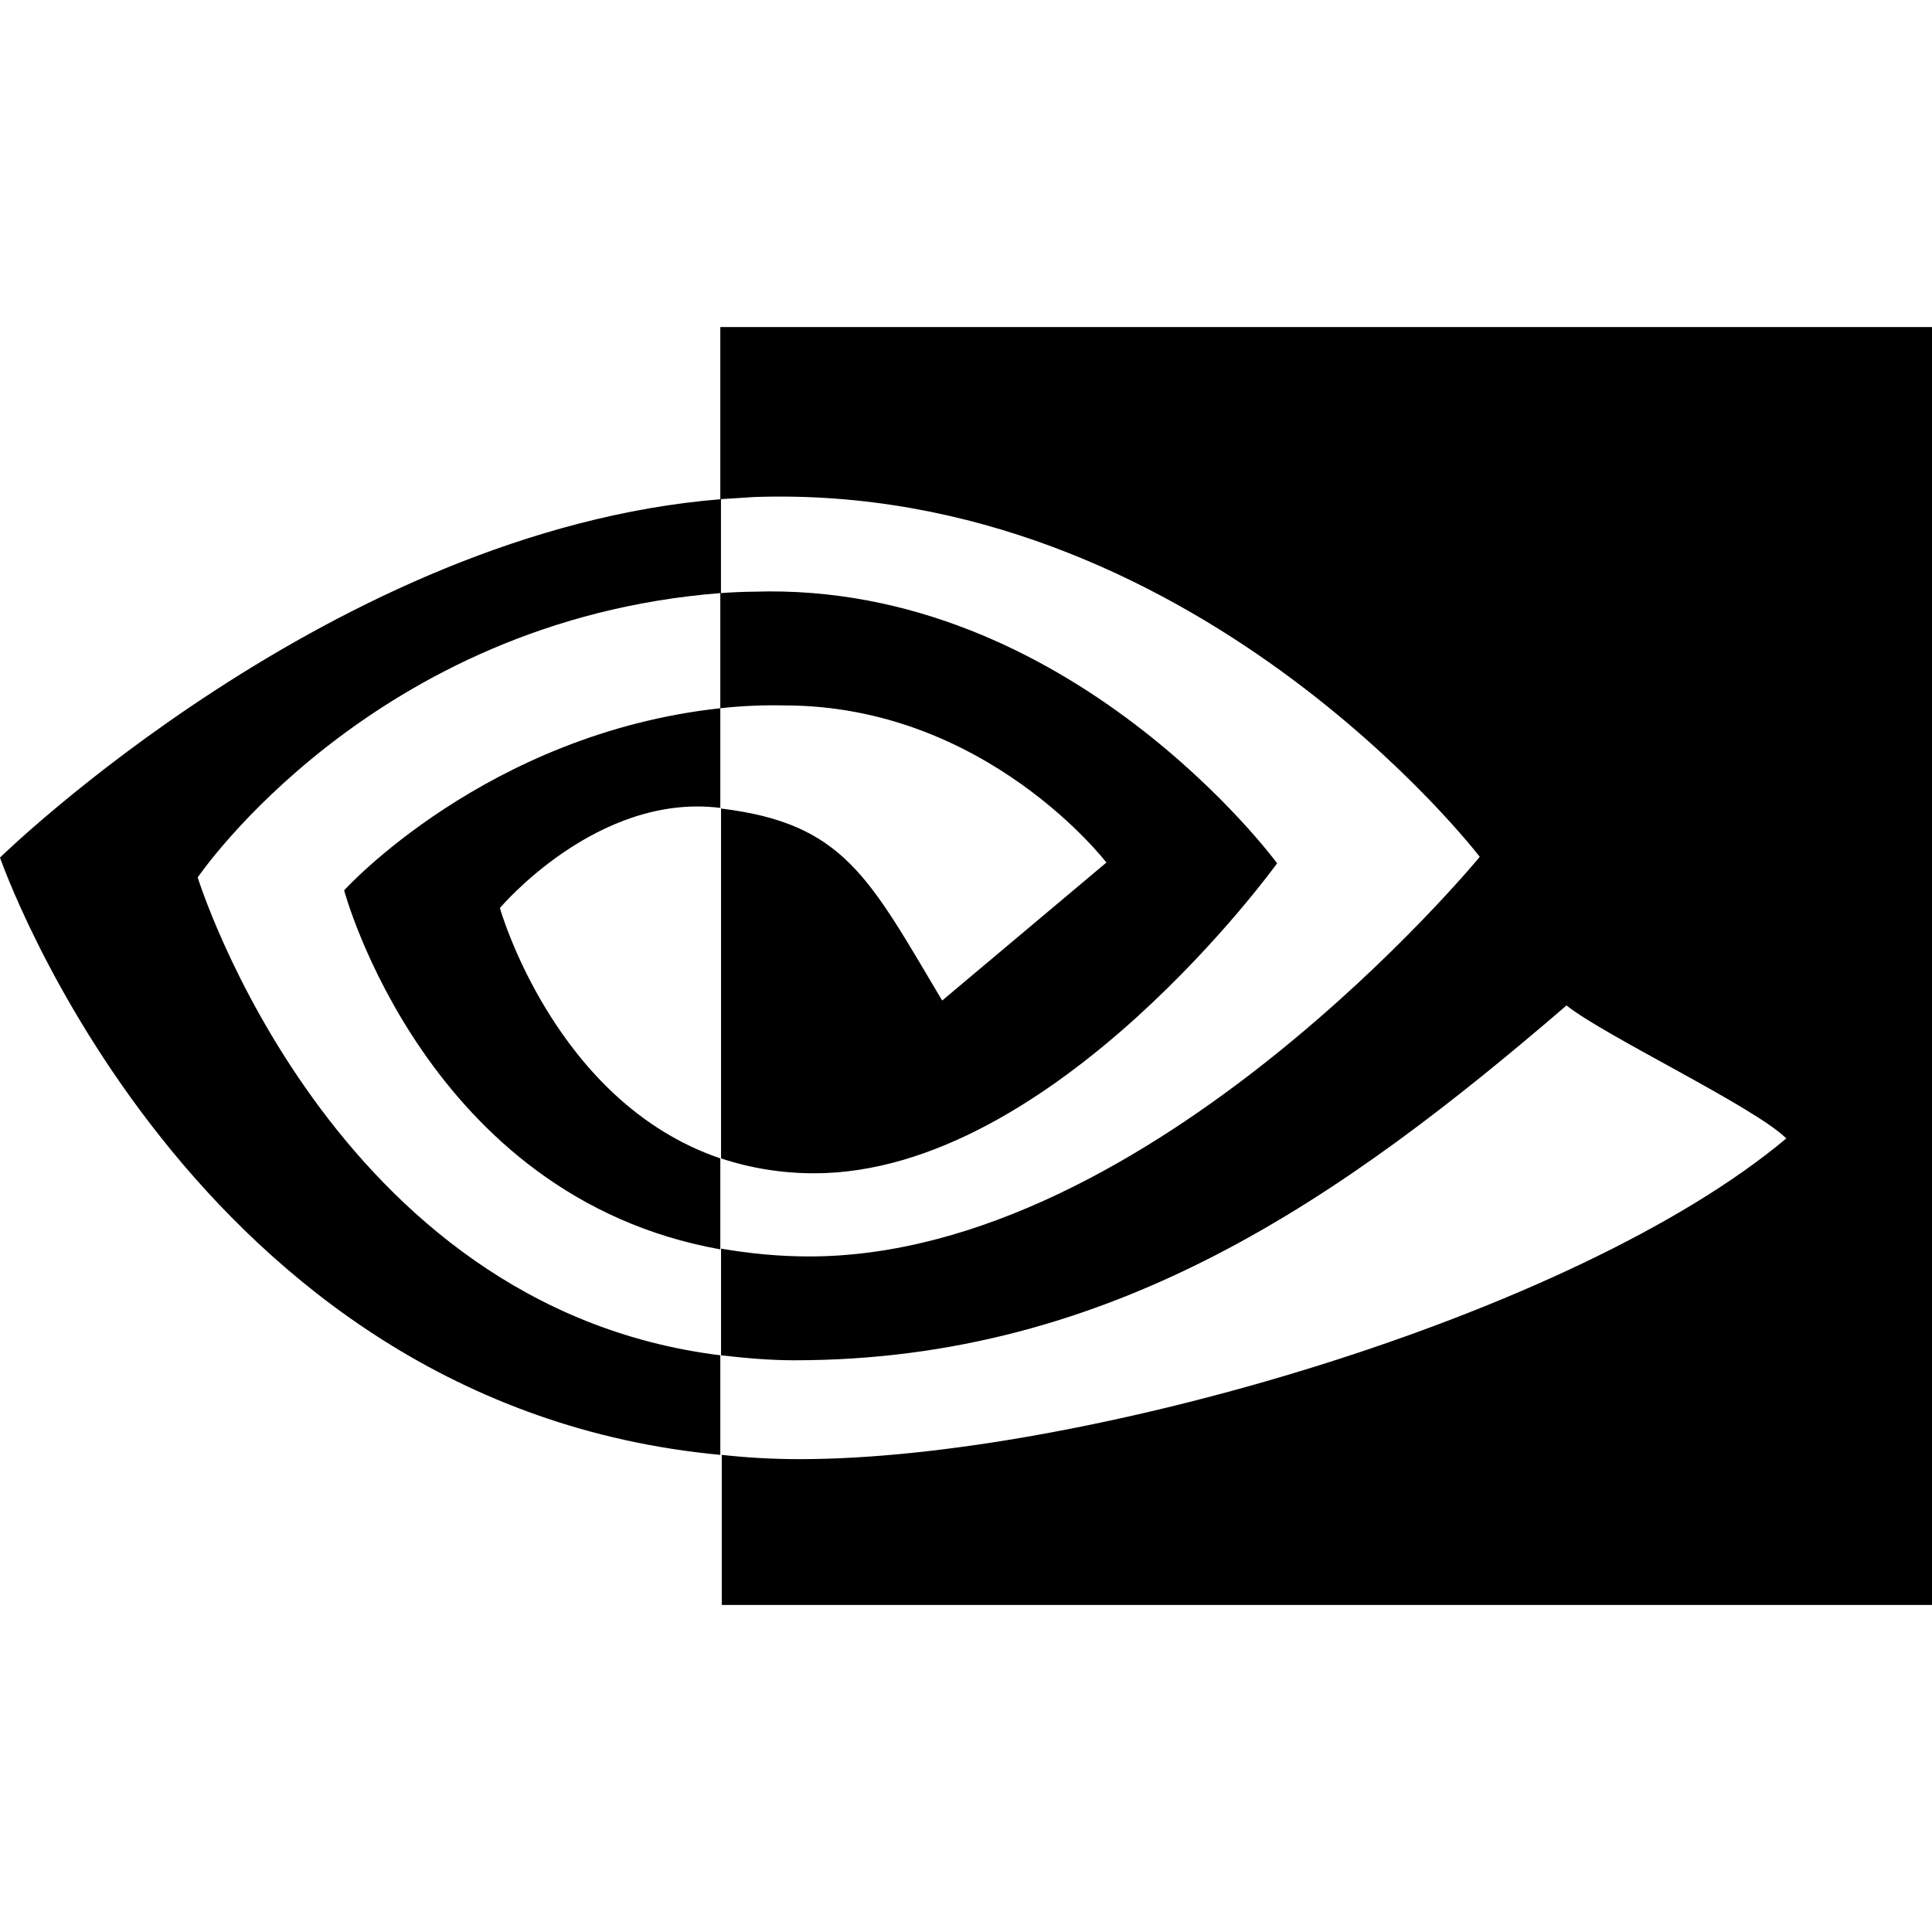
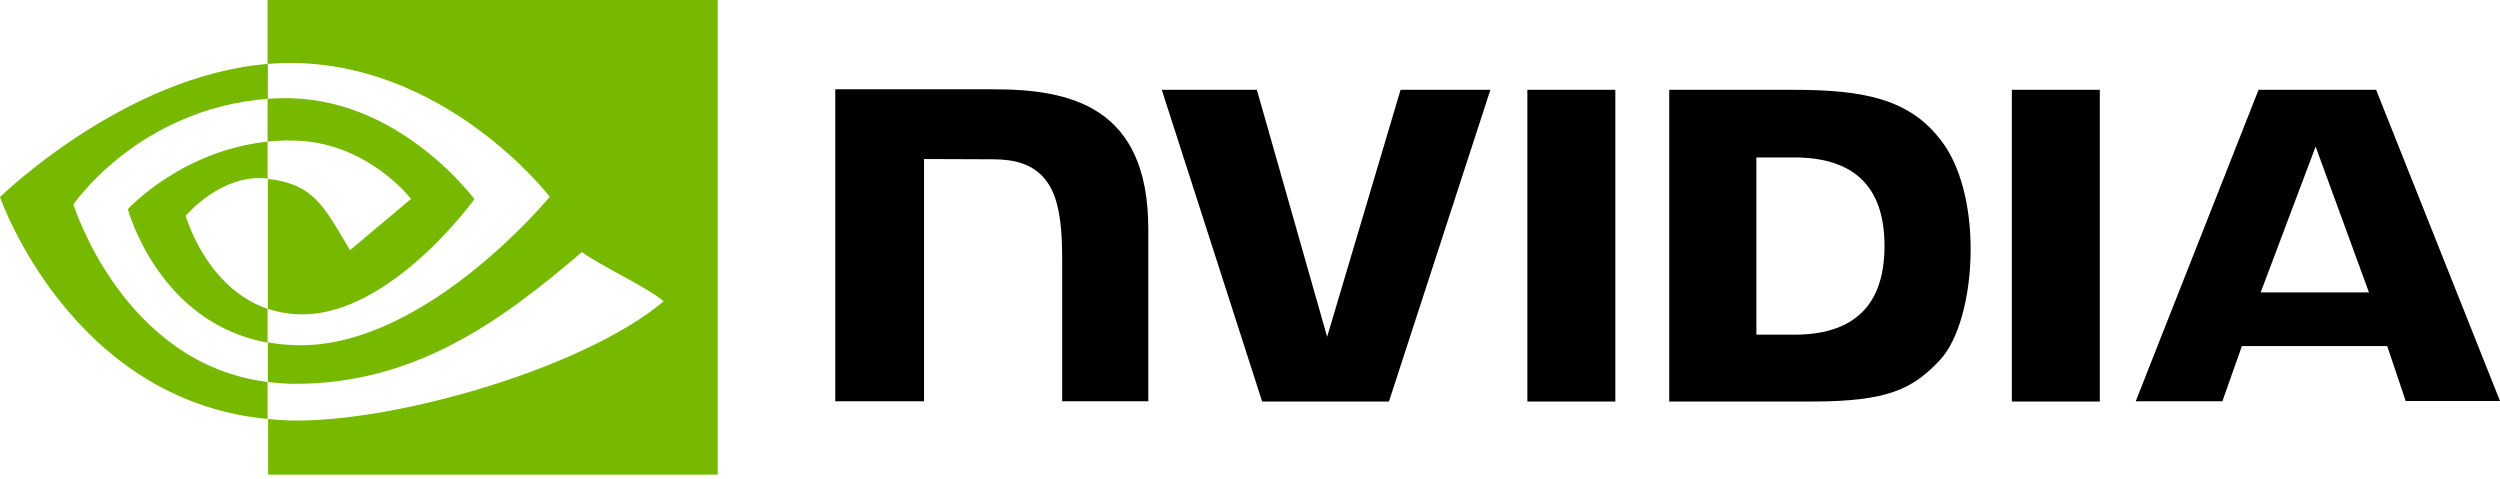
- <svg xmlns="http://www.w3.org/2000/svg" role="img" viewBox="0 0 24 24">
-   <path d="M8.948 8.798v-1.43a6.7 6.7 0 0 1 .424-.018c3.922-.124 6.493 3.374 6.493 3.374s-2.774 3.851-5.75 3.851c-.398 0-.787-.062-1.158-.185v-4.346c1.528.185 1.837.857 2.747 2.385l2.04-1.714s-1.492-1.952-4-1.952a6.016 6.016 0 0 0-.796.035m0-4.735v2.138l.424-.027c5.45-.185 9.01 4.47 9.01 4.47s-4.08 4.964-8.33 4.964c-.37 0-.733-.035-1.095-.097v1.325c.3.035.61.062.91.062 3.957 0 6.82-2.023 9.593-4.408.459.371 2.34 1.263 2.73 1.652-2.633 2.208-8.772 3.984-12.253 3.984-.335 0-.653-.018-.971-.053v1.864H24V4.063zm0 10.326v1.131c-3.657-.654-4.673-4.46-4.673-4.46s1.758-1.944 4.673-2.262v1.237H8.94c-1.528-.186-2.73 1.245-2.73 1.245s.68 2.412 2.739 3.11M2.456 10.9s2.164-3.197 6.5-3.533V6.201C4.153 6.59 0 10.653 0 10.653s2.35 6.802 8.948 7.42v-1.237c-4.84-.6-6.492-5.936-6.492-5.936z" />
+ <svg xmlns="http://www.w3.org/2000/svg" width="512px" height="98px" viewBox="0 0 512 98" version="1.1" preserveAspectRatio="xMidYMid">
+   <g>
+     <path d="M312.805,18.394 L312.805,82.232 L330.82,82.232 L330.82,18.394 L312.805,18.394 Z M171.063,18.286 L171.063,82.178 L189.241,82.178 L189.241,32.568 L203.415,32.622 C208.068,32.622 211.314,33.758 213.532,36.139 C216.399,39.168 217.535,44.091 217.535,53.018 L217.535,82.178 L235.172,82.178 L235.172,46.904 C235.172,21.694 219.104,18.286 203.415,18.286 L171.063,18.286 L171.063,18.286 Z M341.856,18.394 L341.856,82.232 L371.07,82.232 C386.651,82.232 391.736,79.635 397.2,73.846 C401.096,69.789 403.584,60.808 403.584,51.016 C403.584,42.036 401.474,34.029 397.741,29.052 C391.141,20.125 381.511,18.394 367.121,18.394 L341.856,18.394 L341.856,18.394 Z M359.709,32.243 L367.445,32.243 C378.698,32.243 385.948,37.275 385.948,50.367 C385.948,63.459 378.698,68.544 367.445,68.544 L359.709,68.544 L359.709,32.243 Z M286.837,18.394 L271.797,68.977 L257.407,18.394 L237.931,18.394 L258.489,82.232 L284.456,82.232 L305.231,18.394 L286.837,18.394 L286.837,18.394 Z M412.024,82.232 L430.039,82.232 L430.039,18.394 L412.024,18.394 L412.024,82.232 Z M462.553,18.394 L437.396,82.178 L455.141,82.178 L459.145,70.871 L488.899,70.871 L492.686,82.123 L512,82.123 L486.627,18.394 L462.553,18.394 L462.553,18.394 Z M474.238,30.025 L485.167,59.888 L462.986,59.888 L474.238,30.025 Z" fill="#000000" />
+     <path d="M54.803,28.997 L54.803,20.233 C55.669,20.179 56.534,20.125 57.4,20.125 C81.42,19.368 97.163,40.791 97.163,40.791 C97.163,40.791 80.176,64.379 61.944,64.379 C59.51,64.379 57.129,64 54.857,63.243 L54.857,36.626 C64.216,37.762 66.11,41.873 71.682,51.232 L84.179,40.737 C84.179,40.737 75.036,28.781 59.672,28.781 C58.049,28.727 56.426,28.835 54.803,28.997 M54.803,0 L54.803,13.092 L57.4,12.93 C90.779,11.794 112.582,40.304 112.582,40.304 C112.582,40.304 87.587,70.708 61.566,70.708 C59.293,70.708 57.075,70.492 54.857,70.113 L54.857,78.228 C56.697,78.445 58.59,78.607 60.429,78.607 C84.666,78.607 102.194,66.218 119.182,51.611 C121.995,53.883 133.518,59.347 135.899,61.728 C119.777,75.253 82.178,86.127 60.862,86.127 C58.806,86.127 56.859,86.019 54.911,85.802 L54.911,97.217 L146.989,97.217 L146.989,0 L54.803,0 L54.803,0 Z M54.803,63.243 L54.803,70.167 C32.406,66.164 26.184,42.847 26.184,42.847 C26.184,42.847 36.95,30.945 54.803,28.997 L54.803,36.571 L54.749,36.571 C45.39,35.435 38.032,44.199 38.032,44.199 C38.032,44.199 42.198,58.969 54.803,63.243 M15.04,41.873 C15.04,41.873 28.294,22.289 54.857,20.233 L54.857,13.092 C25.427,15.473 0,40.358 0,40.358 C0,40.358 14.391,82.015 54.803,85.802 L54.803,78.228 C25.156,74.549 15.04,41.873 15.04,41.873 Z" fill="#76B900" />
+   </g>
</svg>
